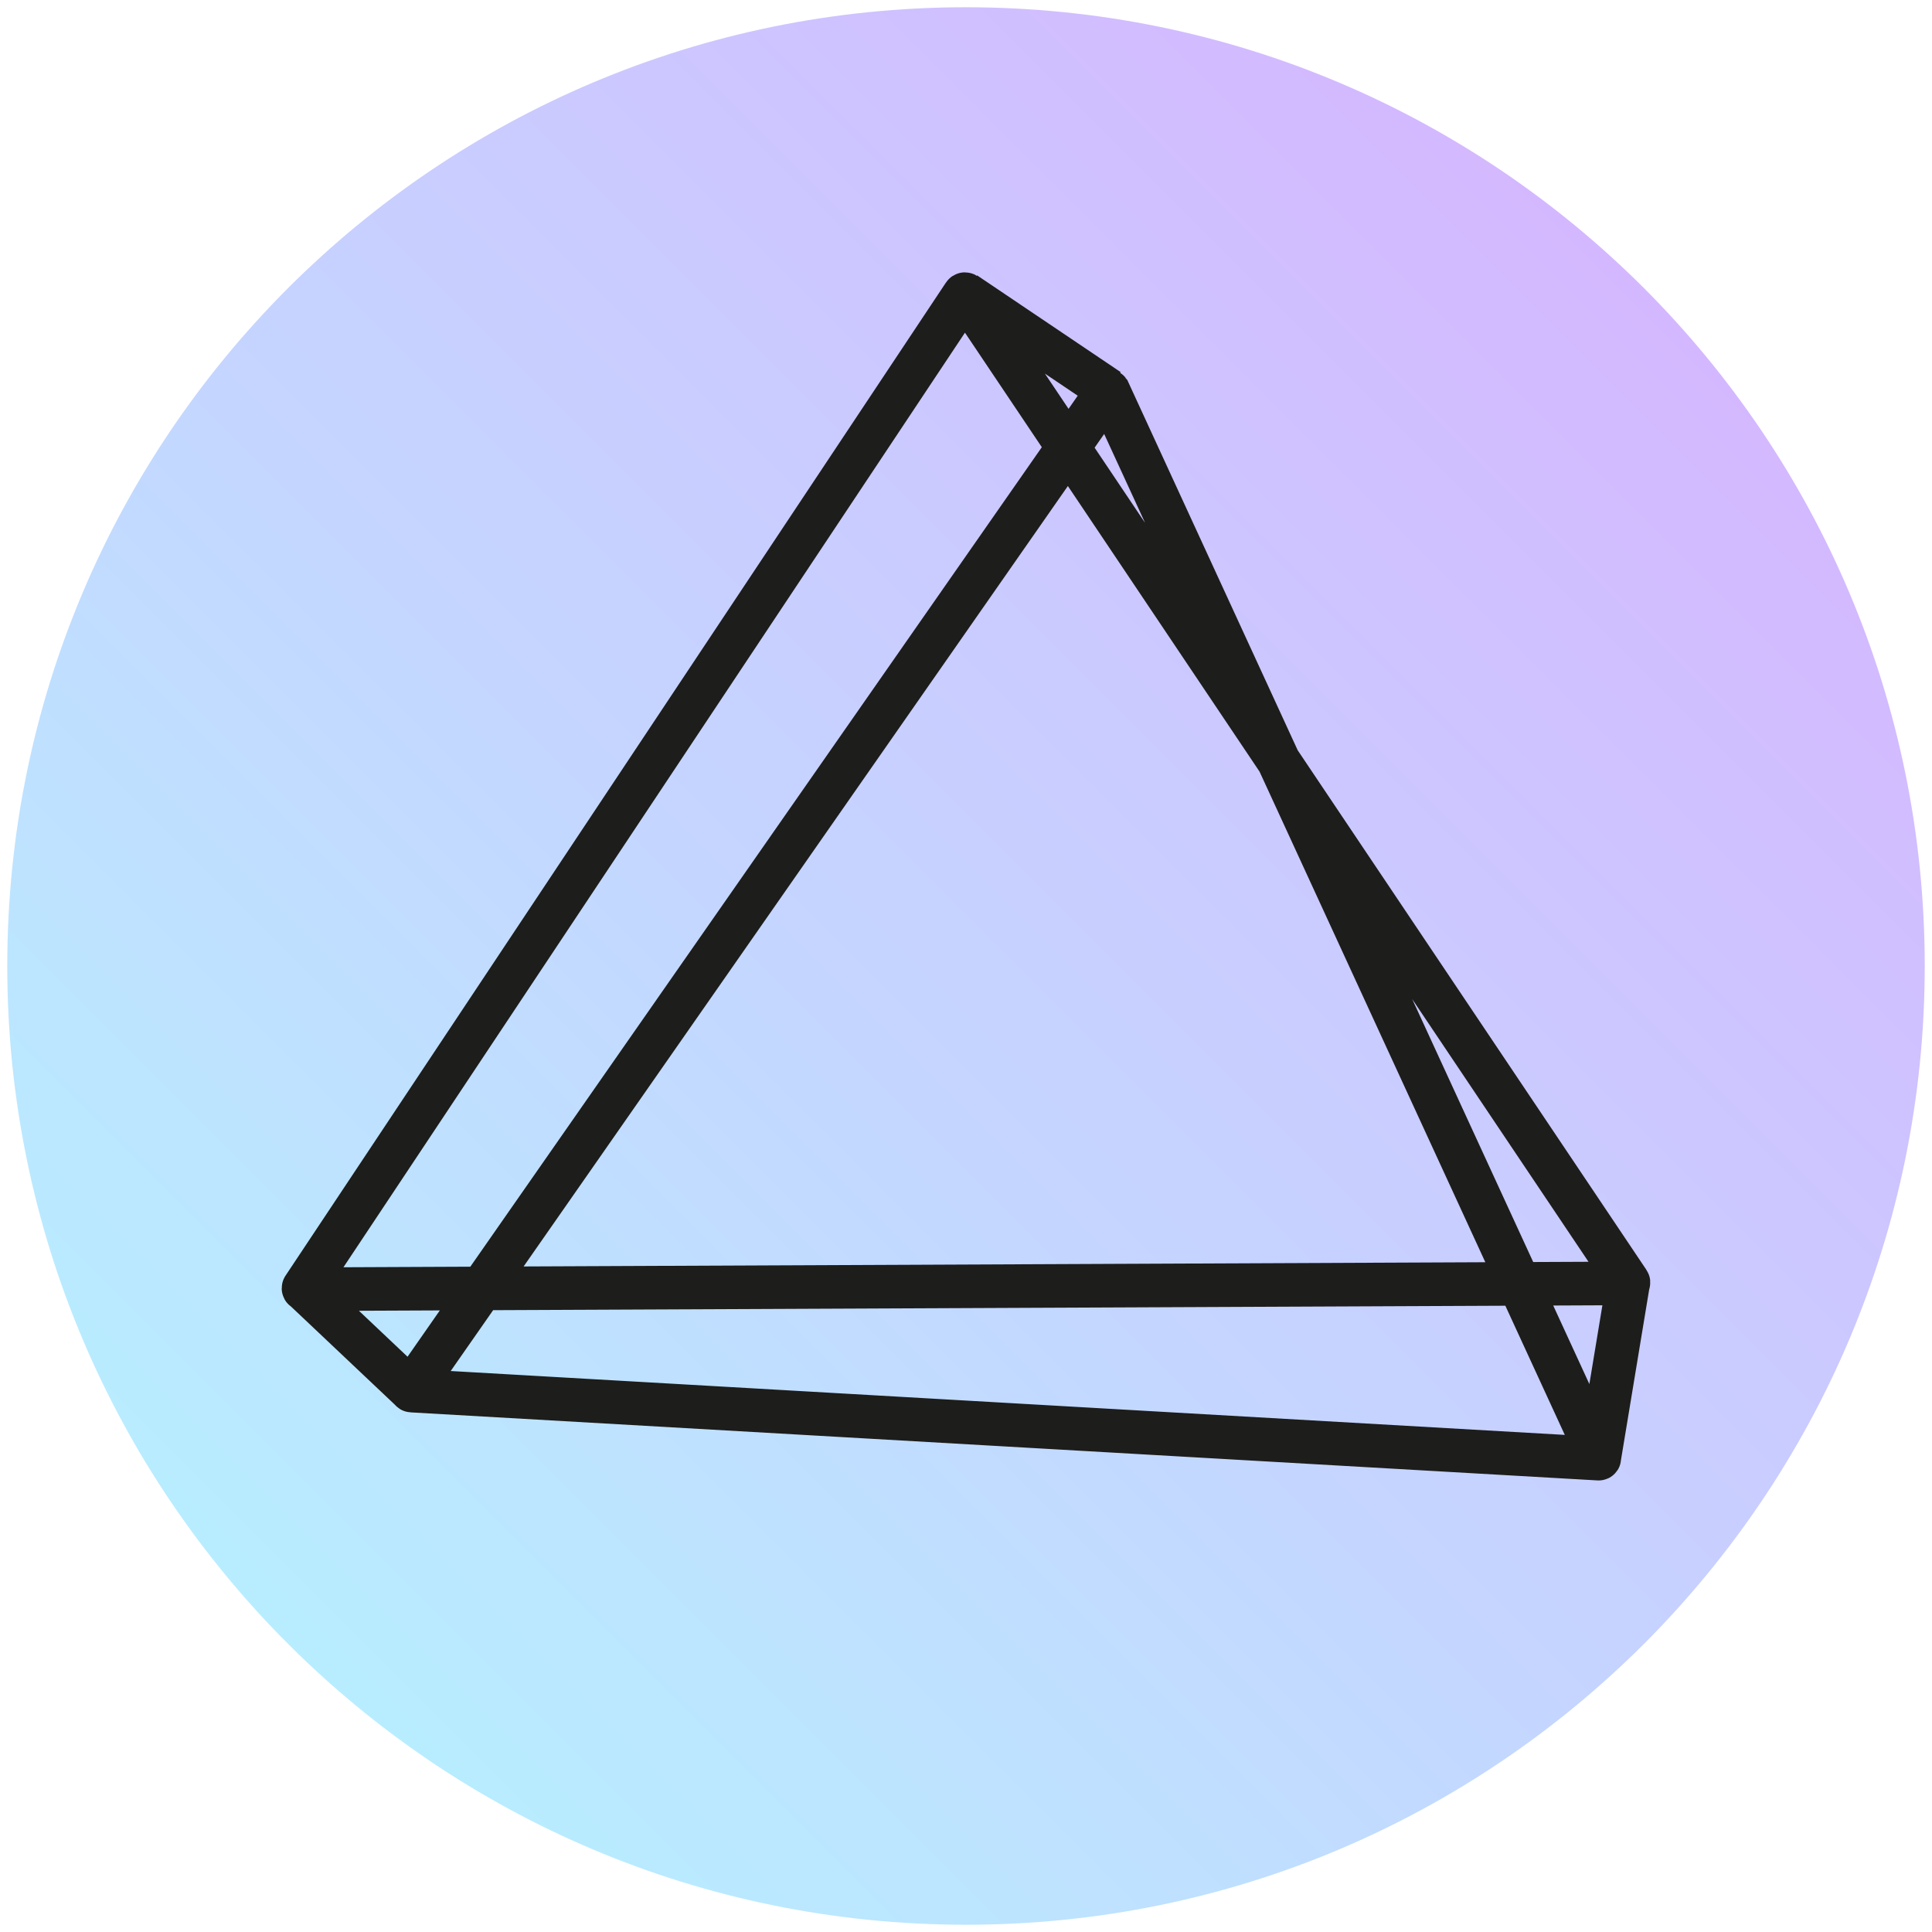
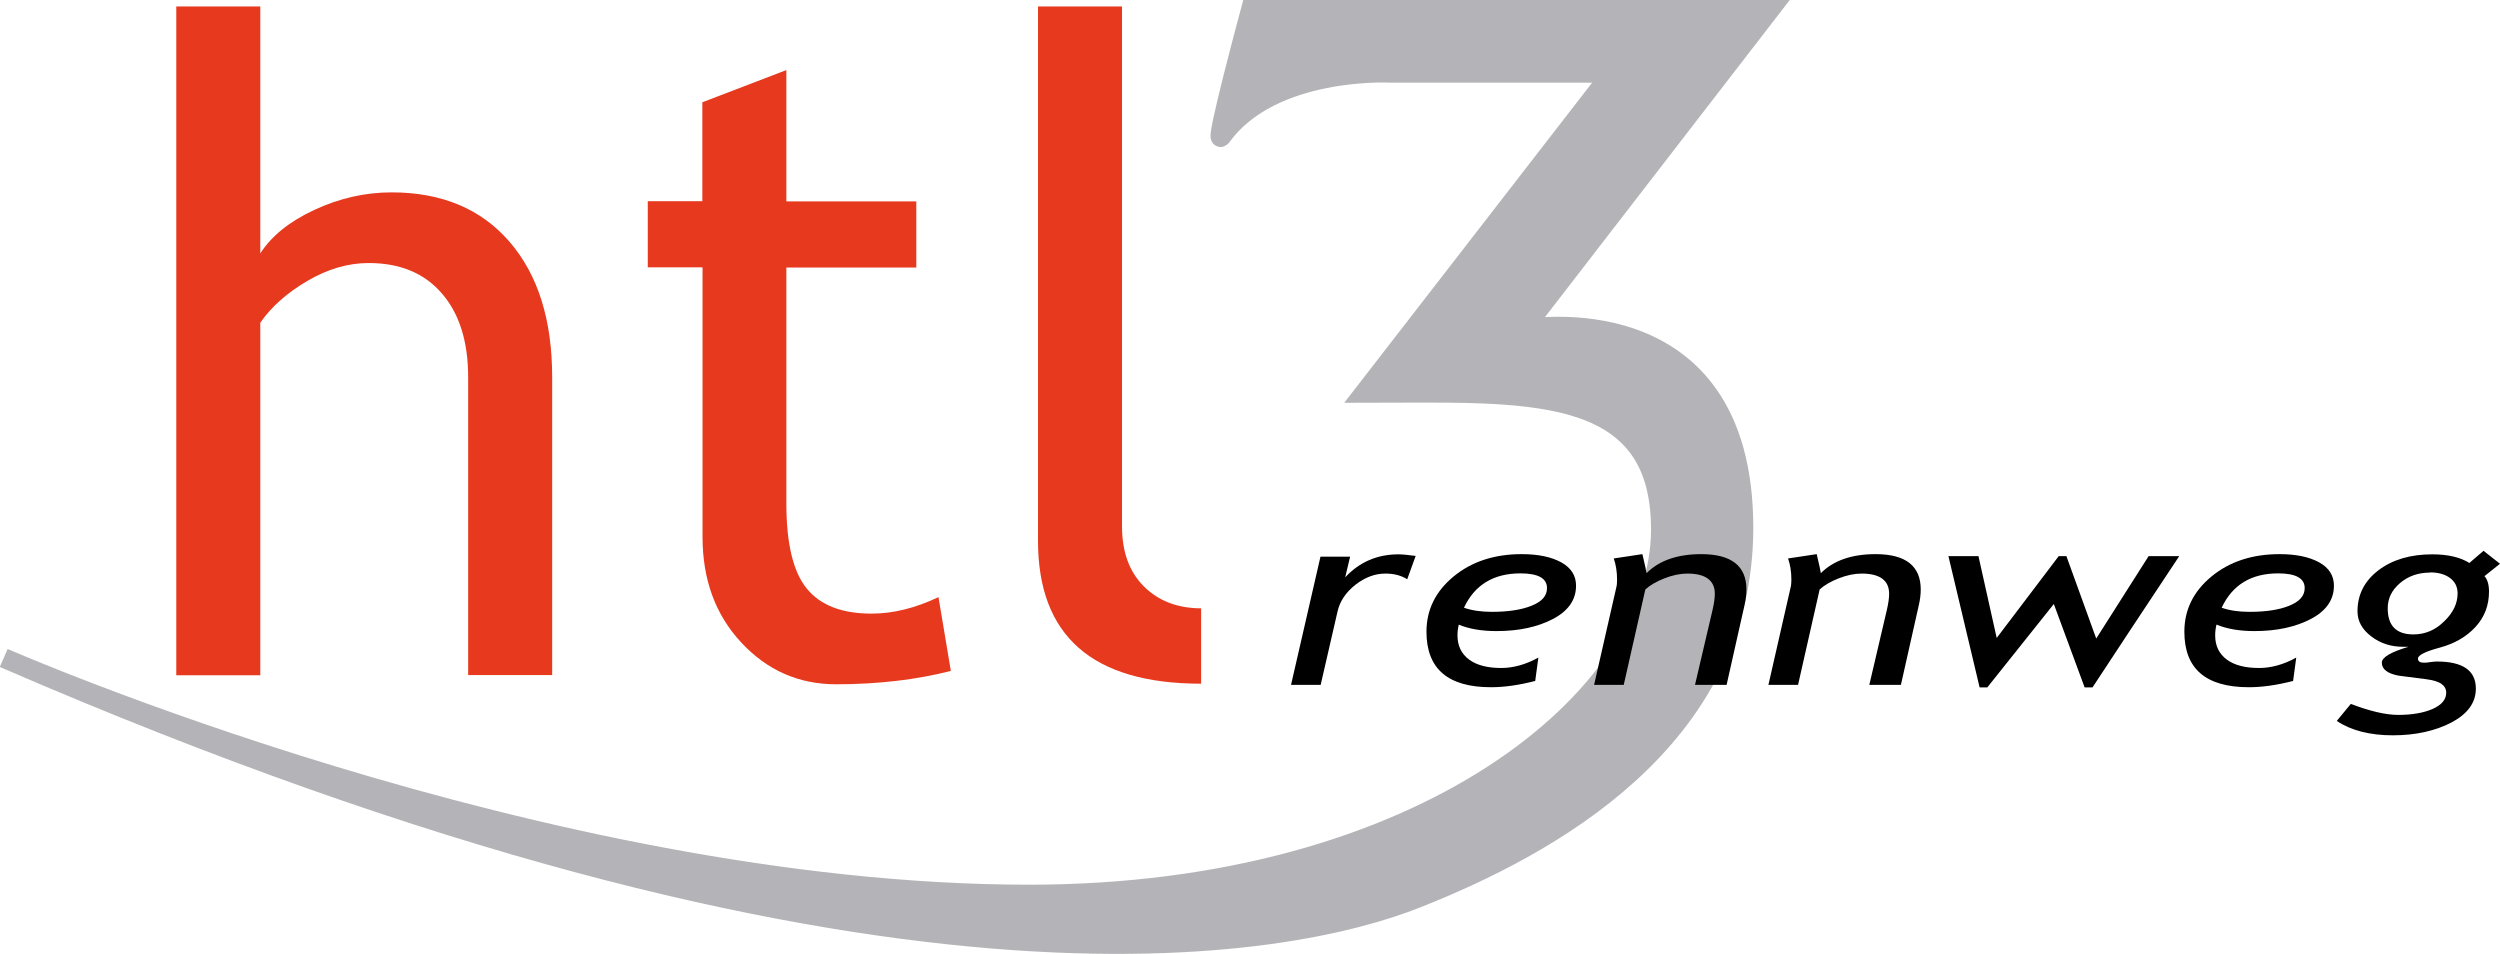
- <svg xmlns="http://www.w3.org/2000/svg" data-name="Ebene 1" viewBox="0 0 266 266">
+ <svg xmlns="http://www.w3.org/2000/svg" id="Layer_1" data-name="Layer 1" viewBox="0 0 127.36 48.59">
  <defs>
-     <linearGradient id="a" x1="45.04" y1="231.72" x2="231.72" y2="45.04" gradientUnits="userSpaceOnUse" gradientTransform="translate(-5.38 -5.38)">
-       <stop offset="0" stop-color="#fff" />
-       <stop offset="0" stop-color="#b8edff" />
-       <stop offset="1" stop-color="#d4b8ff" />
-     </linearGradient>
+     <style>
+             .cls-1 {
+             fill: #b4b3b7;
+             stroke: #b4b3b7;
+             }
+ 
+             .cls-2 {
+             fill: #e6391e;
+             }
+ 
+             .cls-3 {
+             fill: #010000;
+             }
+         </style>
  </defs>
-   <circle cx="133" cy="133" r="132" style="fill:url(#a)" />
-   <path data-name="Logo Pfad" d="m224.19 176.51-4 24.19M41.91 177.5l14.81 14m95.76-137.65L56.62 191.31a.09.09 0 0 0 .07.15l163.41 9.37a.09.09 0 0 0 .09-.13L152.62 53.87a.1.1 0 0 0-.14-.02zm-19.74-13.29L41.8 177.31a.13.13 0 0 0 .11.19l182.18-.8a.12.12 0 0 0 .1-.19L132.95 40.56a.12.12 0 0 0-.21 0zm.11-.16 19.77 13.32" style="fill:none;stroke:#1d1d1b;stroke-miterlimit:10;stroke-width:6px" />
+   <path class="cls-1" d="M63.72.5h26.44l-12.56,16.27s11.22-2.07,11.22,10.12c0,10.88-10.03,16.24-16.62,18.86-6.28,2.5-27.38,7.11-72.01-12.23,0,0,27.45,12.04,52.21,12.05,20.12,0,32.21-10.05,32.21-18.6,0-7.54-6.99-6.95-15.11-6.95l12.63-16.31h-11.3s-6.04-.32-8.61,3.25c-.39.54,1.5-6.46,1.5-6.46Z" />
+   <g>
+     <path class="cls-2" d="M23.85,34.4v-15.18c0-1.8-.44-3.23-1.33-4.26-.89-1.04-2.13-1.56-3.74-1.56-1.04,0-2.08.3-3.12.91-1.04.61-1.84,1.32-2.4,2.13v17.96h-4.28V.33h4.28v12.58c.57-.89,1.49-1.63,2.76-2.22,1.27-.59,2.58-.89,3.93-.89,2.55,0,4.56.84,6.01,2.52,1.45,1.68,2.17,3.98,2.17,6.9v15.17h-4.28Z" />
+     <path class="cls-2" d="M35.78,13.62h-2.78v-3.37h2.78v-5.04l4.28-1.64v6.69h6.62v3.37h-6.62v12.01c0,2.03.34,3.48,1.03,4.33.69.86,1.79,1.29,3.31,1.29,1.1,0,2.23-.28,3.41-.84l.63,3.76c-1.77.45-3.72.68-5.84.68-1.91,0-3.52-.71-4.84-2.13-1.32-1.42-1.97-3.21-1.97-5.38v-13.71Z" />
+     <path class="cls-2" d="M52.88,27.55V.33h4.28v26.49c0,1.29.37,2.31,1.11,3.05.74.74,1.72,1.12,2.92,1.12v3.84c-5.54,0-8.31-2.43-8.31-7.28Z" />
+   </g>
+   <g>
+     <path class="cls-3" d="M71.69,29.51c-.32-.2-.69-.29-1.11-.29-.53,0-1.04.19-1.53.57-.48.38-.79.83-.91,1.36l-.86,3.74h-1.51l1.5-6.53h1.51l-.25,1.05c.73-.78,1.63-1.17,2.72-1.17.19,0,.47.03.87.08l-.43,1.19Z" />
+     <path class="cls-3" d="M74.32,31.81c-.05.19-.07.38-.07.56,0,.53.2.94.59,1.23.39.29.94.43,1.64.43.62,0,1.26-.18,1.89-.53l-.16,1.19c-.85.22-1.6.32-2.25.32-2.2,0-3.29-.94-3.29-2.83,0-1.11.46-2.05,1.38-2.81.92-.76,2.08-1.14,3.47-1.14.84,0,1.51.14,2.02.42.5.28.75.67.75,1.19,0,.71-.39,1.28-1.17,1.69-.78.41-1.74.62-2.88.62-.76,0-1.4-.11-1.93-.33ZM74.58,30.96c.4.14.88.21,1.42.21.82,0,1.5-.1,2.02-.31.53-.21.79-.5.79-.9,0-.5-.45-.75-1.35-.75-1.37,0-2.33.58-2.88,1.75Z" />
+     <path class="cls-3" d="M86.35,34.89l.89-3.8c.08-.34.12-.62.12-.84,0-.68-.47-1.03-1.4-1.03-.36,0-.75.08-1.16.24-.41.16-.74.35-.98.57l-1.1,4.86h-1.51l1.13-4.96c.03-.11.04-.25.04-.4,0-.41-.06-.77-.17-1.08l1.46-.22c.14.59.21.92.21.97.65-.65,1.58-.97,2.79-.97,1.53,0,2.3.6,2.3,1.8,0,.24-.03.51-.1.81l-.91,4.05h-1.6Z" />
+     <path class="cls-3" d="M95.23,34.89l.89-3.8c.08-.34.12-.62.12-.84,0-.68-.47-1.03-1.4-1.03-.36,0-.75.08-1.16.24-.41.16-.74.35-.98.57l-1.1,4.86h-1.51l1.13-4.96c.03-.11.04-.25.04-.4,0-.41-.06-.77-.17-1.08l1.46-.22c.14.59.21.92.21.97.65-.65,1.58-.97,2.79-.97,1.53,0,2.3.6,2.3,1.8,0,.24-.03.51-.1.81l-.91,4.05h-1.6Z" />
+     <path class="cls-3" d="M106.59,35.02h-.39l-1.57-4.25-3.39,4.25h-.39l-1.59-6.69h1.53l.93,4.17,3.16-4.17h.39l1.52,4.2,2.67-4.2h1.56c-1.77,2.67-3.25,4.9-4.42,6.69Z" />
+     <path class="cls-3" d="M112.92,31.81c-.05.19-.07.38-.07.56,0,.53.2.94.59,1.23.39.29.94.43,1.65.43.62,0,1.26-.18,1.89-.53l-.16,1.19c-.85.22-1.6.32-2.25.32-2.2,0-3.29-.94-3.29-2.83,0-1.11.46-2.05,1.38-2.81.92-.76,2.08-1.14,3.47-1.14.84,0,1.51.14,2.02.42.5.28.75.67.75,1.19,0,.71-.39,1.28-1.17,1.69-.78.41-1.74.62-2.88.62-.76,0-1.4-.11-1.93-.33ZM113.18,30.96c.4.14.87.21,1.42.21.83,0,1.5-.1,2.02-.31s.79-.5.79-.9c0-.5-.45-.75-1.35-.75-1.37,0-2.33.58-2.88,1.75Z" />
+     <path class="cls-3" d="M119.05,36.72l.71-.86c.97.37,1.78.56,2.41.56.7,0,1.29-.1,1.75-.3s.7-.48.7-.83c0-.18-.08-.33-.23-.44-.16-.12-.42-.2-.8-.25l-1.4-.18c-.57-.11-.85-.33-.85-.66,0-.27.45-.54,1.36-.81h-.27c-.62,0-1.16-.17-1.63-.53-.47-.36-.7-.78-.7-1.28,0-.85.36-1.55,1.07-2.09.71-.54,1.63-.81,2.74-.81.8,0,1.43.15,1.89.44l.72-.62.84.66-.79.63c.15.17.23.43.23.79,0,.7-.23,1.3-.69,1.8-.46.5-1.07.85-1.81,1.05-.75.2-1.12.39-1.12.56,0,.14.1.21.3.21.07,0,.18,0,.33-.03.14-.02.26-.03.33-.03,1.33,0,1.99.46,1.99,1.38,0,.72-.42,1.29-1.25,1.73-.83.43-1.83.65-2.98.65s-2.12-.24-2.85-.73ZM123.8,29.17c-.61,0-1.12.18-1.54.54-.42.36-.62.79-.62,1.28,0,.89.44,1.33,1.31,1.33.59,0,1.12-.22,1.57-.67.46-.44.68-.92.68-1.42,0-.33-.13-.59-.38-.78-.25-.19-.6-.29-1.02-.29Z" />
+   </g>
</svg>
